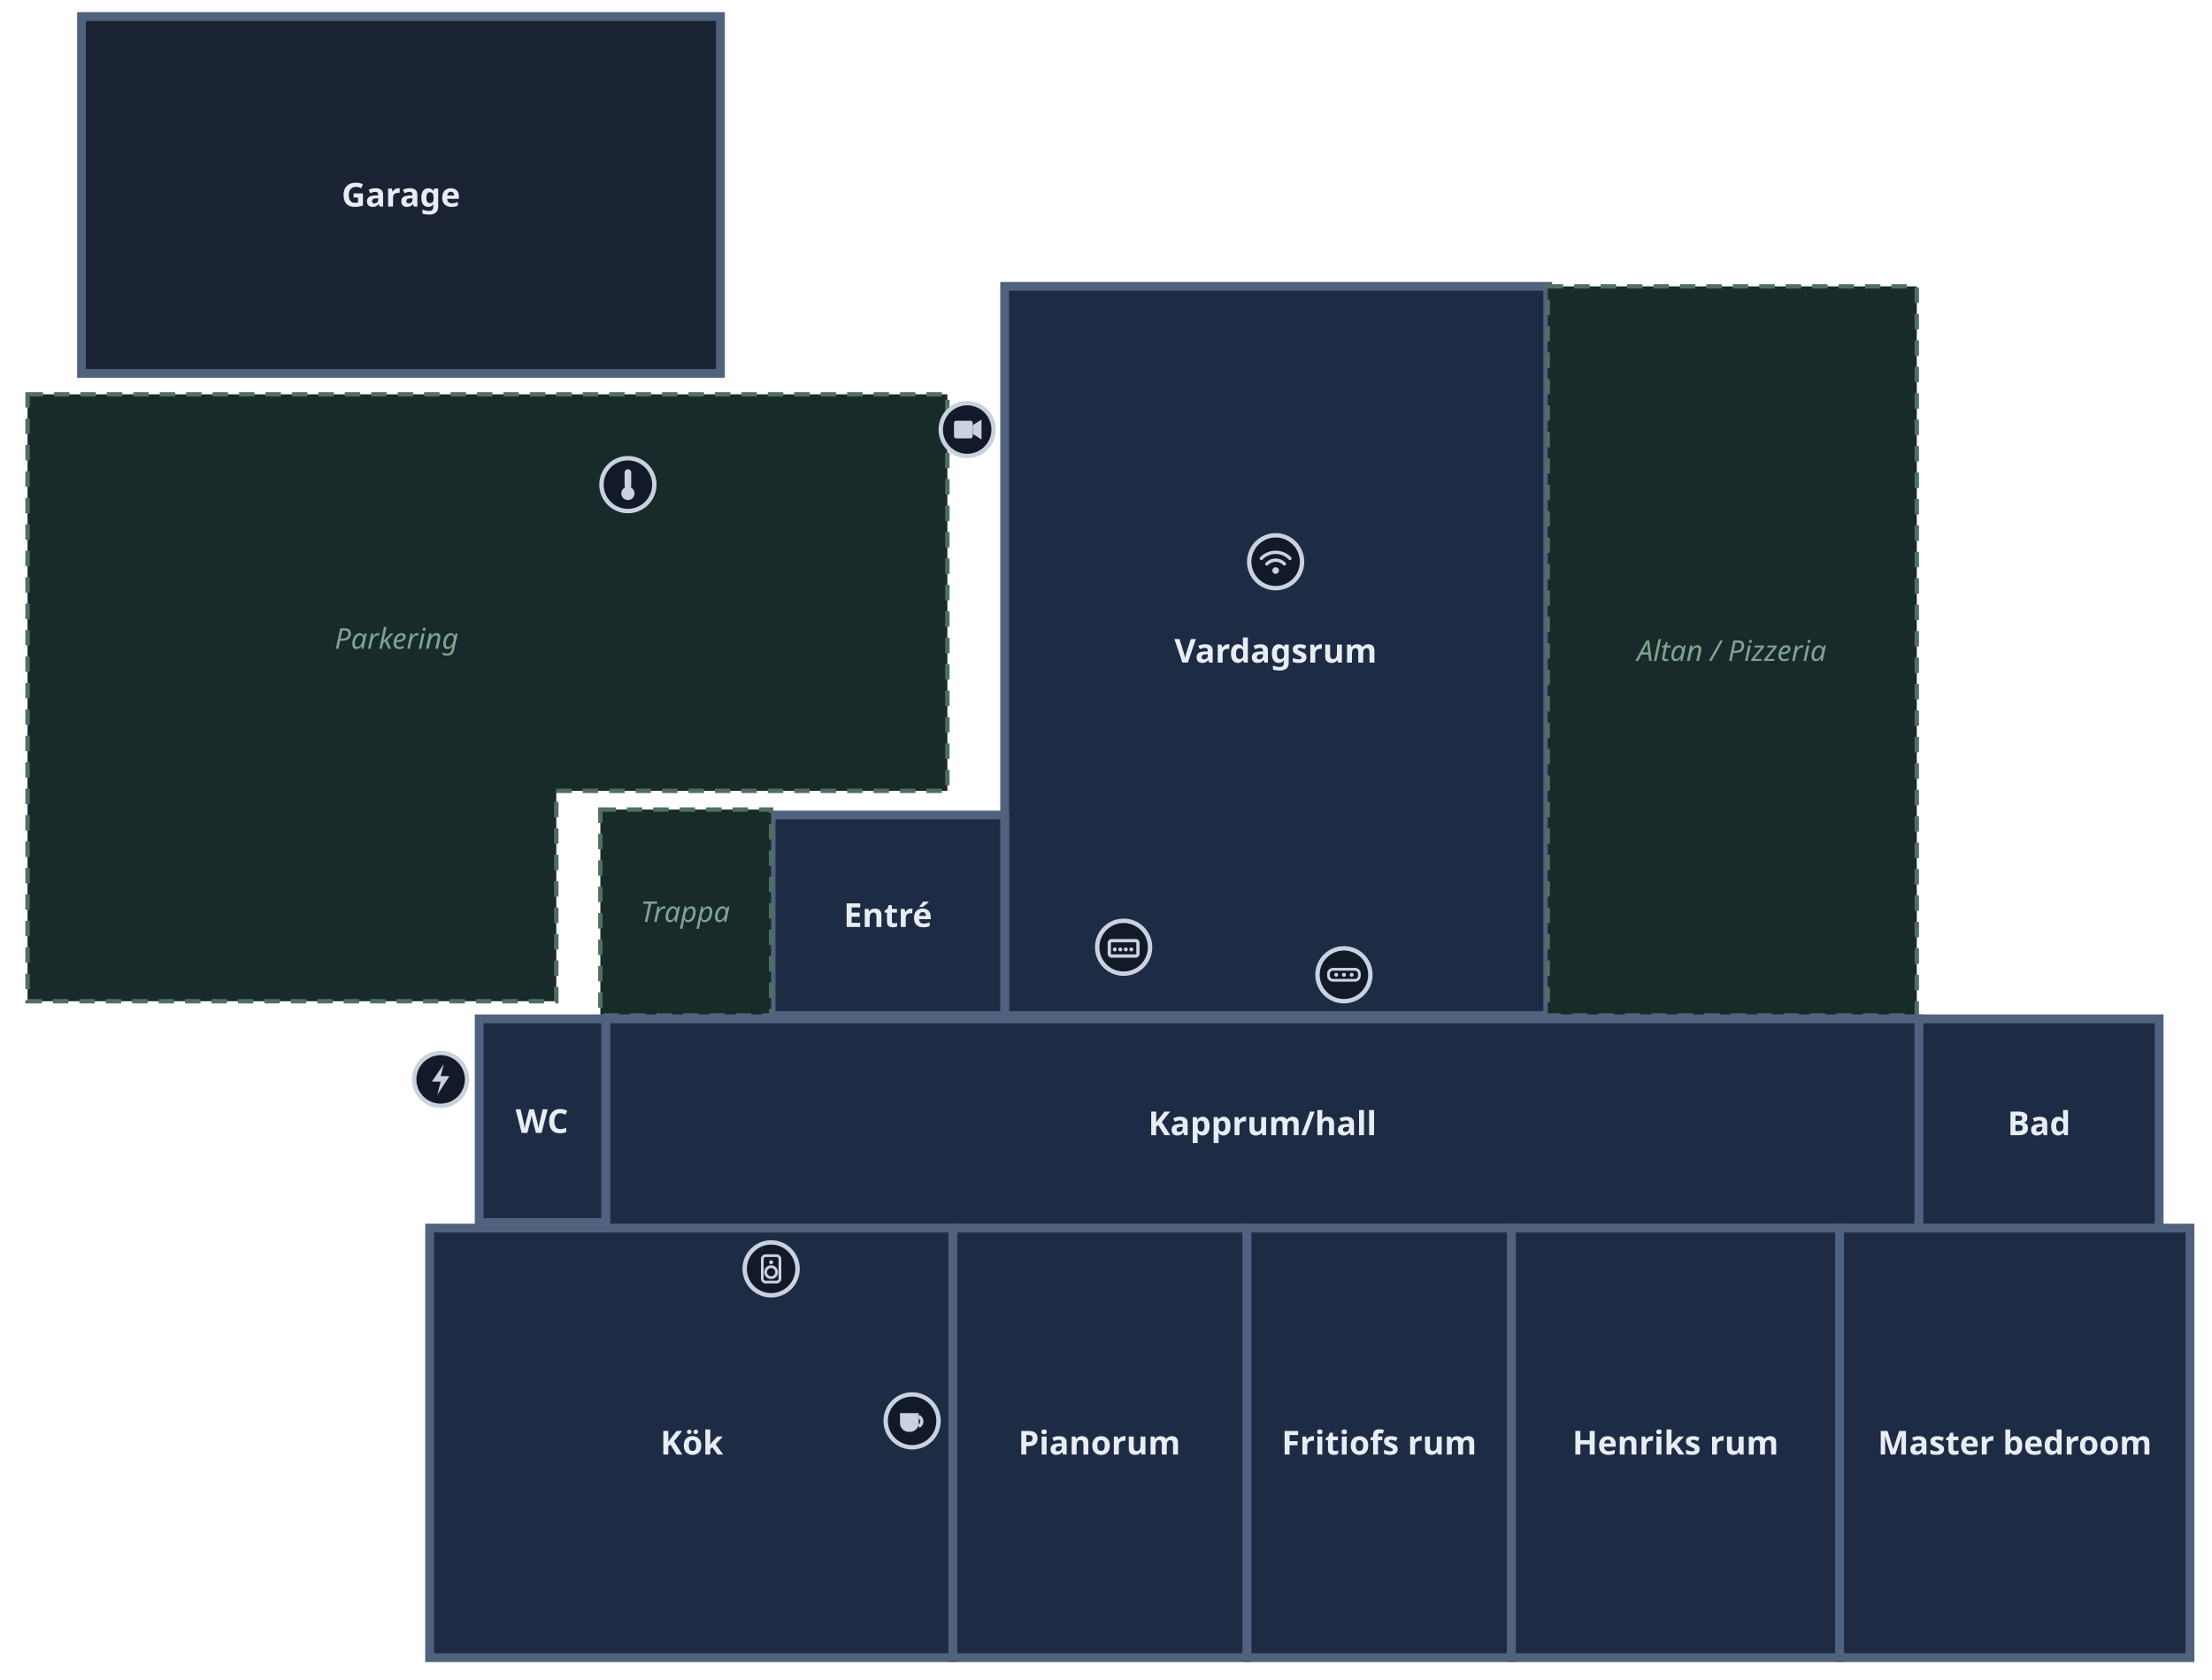
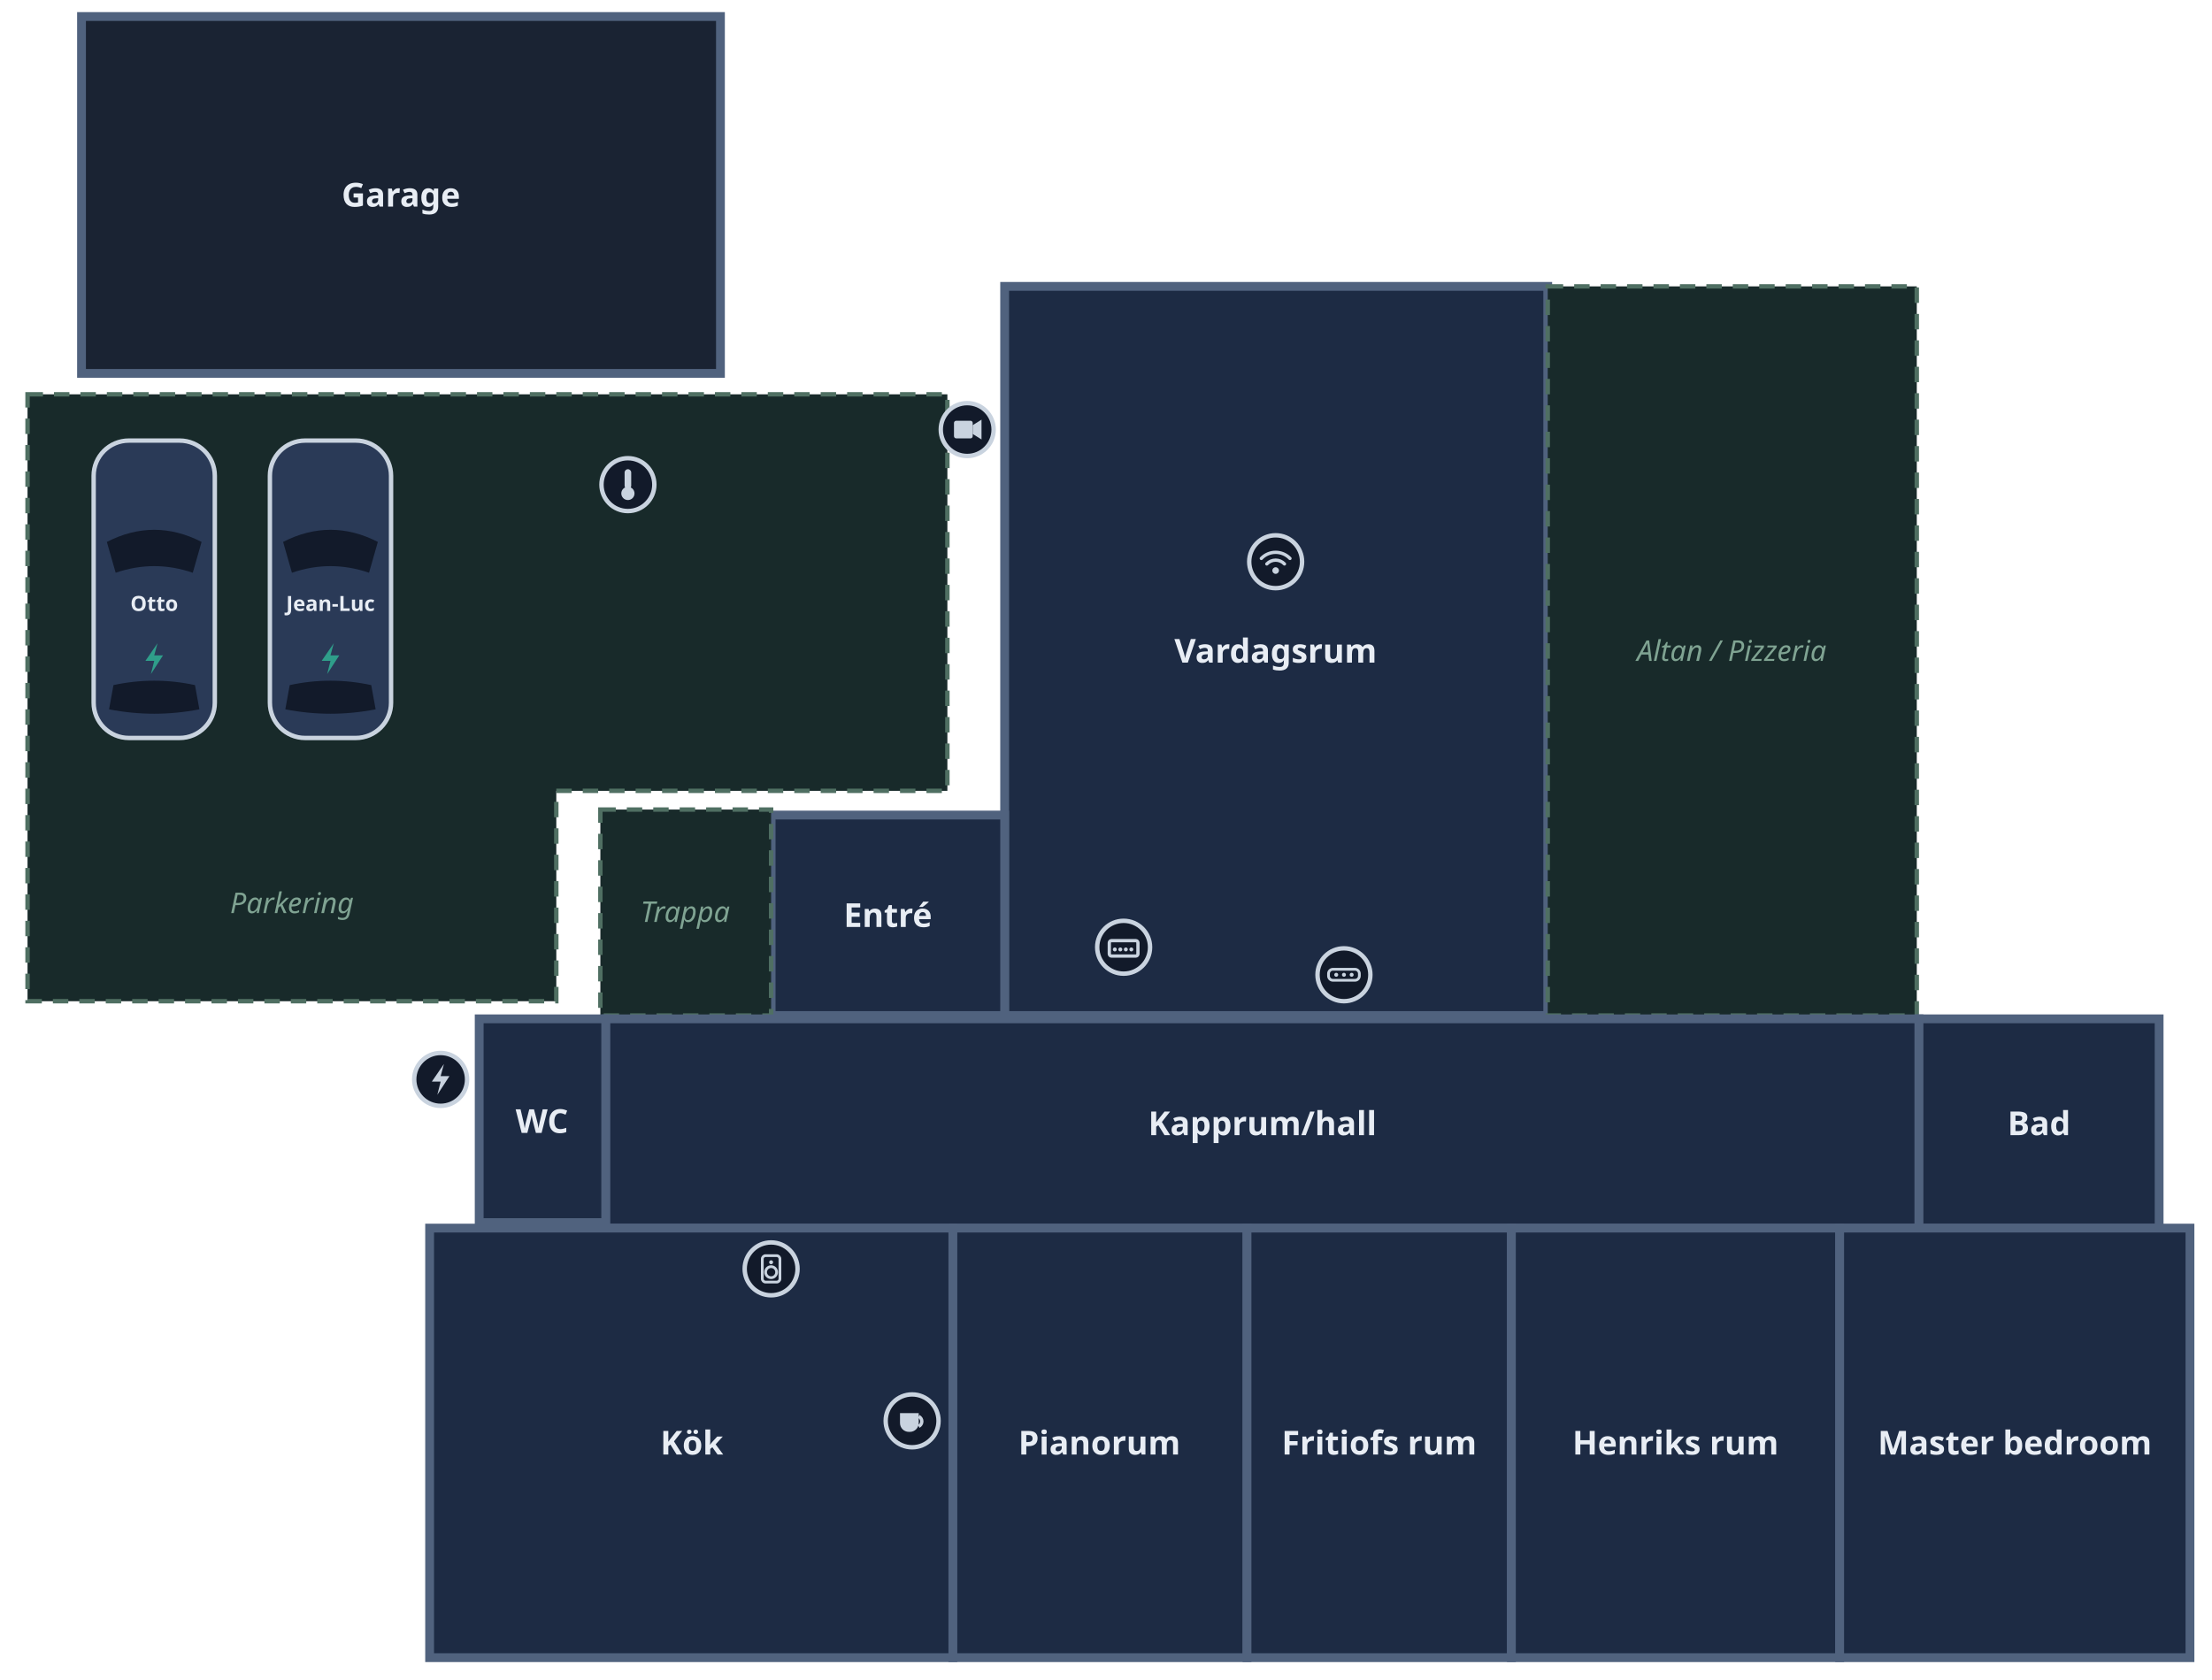
<svg xmlns="http://www.w3.org/2000/svg" viewBox="0 0 2008 1525" width="2008" height="1525">
  <style>
.room{fill:#1d2b44;stroke:#50627e;stroke-width:8}
.outdoor{fill:#182a2a;stroke:#4f6f62;stroke-width:4;stroke-dasharray:14 10}
.label{font:600 30px sans-serif;fill:#e8edf4;text-anchor:middle;dominant-baseline:middle;pointer-events:none}
.building{fill:#1a2333;stroke:#50627e;stroke-width:8}
.outdoor-label{font:italic 26px sans-serif;fill:#7fa392}
.camera circle{fill:#121a2a;stroke:#c9d3df;stroke-width:4}
.camera rect,.camera polygon{fill:#c9d3df}
.appliance circle{fill:#121a2a;stroke:#c9d3df;stroke-width:4}
.appliance path{fill:#c9d3df}
.appliance path.handle{fill:none;stroke:#c9d3df;stroke-width:3}
.small-value{font-size:20px}
.ap circle{fill:#121a2a;stroke:#c9d3df;stroke-width:4}
.ap circle.dot{fill:#c9d3df;stroke:none}
.ap path{fill:none;stroke:#c9d3df;stroke-width:3;stroke-linecap:round}
.thermometer circle{fill:#121a2a;stroke:#c9d3df;stroke-width:4}
.thermometer rect,.thermometer circle.bulb{fill:#c9d3df;stroke:none}
.device circle{fill:#121a2a;stroke:#c9d3df;stroke-width:4}
.device rect{fill:none;stroke:#c9d3df;stroke-width:3}
.device circle.dot{fill:#c9d3df;stroke:none}
.device path.bolt{fill:#c9d3df}
+ .car .body{fill:#2a3a57;stroke:#c9d3df;stroke-width:4}
+ .car .glass{fill:#121a2a}
+ .car-name{font:600 19px sans-serif;fill:#e8edf4;text-anchor:middle;dominant-baseline:middle;pointer-events:none}
+ .car-value{font:500 19px sans-serif;fill:#9aa7b8;text-anchor:middle;dominant-baseline:middle;pointer-events:none}
+ .car .bolt{fill:#2f9e8a}
.speaker circle{fill:#121a2a;stroke:#c9d3df;stroke-width:4}
.speaker rect,.speaker circle.cone{fill:none;stroke:#c9d3df;stroke-width:2.5}
.speaker circle.dot{fill:#c9d3df;stroke:none}
.value{font:500 26px sans-serif;fill:#9aa7b8;text-anchor:middle;dominant-baseline:middle;pointer-events:none}
</style>
  <rect id="garage" class="building" x="74" y="15" width="580" height="324" />
  <rect id="vardagsrum" class="room" x="912" y="260" width="493" height="662" />
  <rect id="pizzerian" class="outdoor" x="1405" y="260" width="335" height="662" />
  <rect id="entre" class="room" x="700" y="740" width="212" height="182" />
  <rect id="trappa" class="outdoor" x="545" y="735" width="155" height="187" />
  <rect id="wc" class="room" x="435" y="925" width="115" height="185" />
  <rect id="kapprum_hall" class="room" x="550" y="925" width="1192" height="190" />
  <rect id="bad" class="room" x="1742" y="925" width="218" height="190" />
  <rect id="kok" class="room" x="390" y="1115" width="475" height="390" />
  <rect id="pianorum" class="room" x="865" y="1115" width="267" height="390" />
  <rect id="fritiofs_rum" class="room" x="1132" y="1115" width="240" height="390" />
  <rect id="henriks_rum" class="room" x="1372" y="1115" width="298" height="390" />
  <rect id="master_bedroom" class="room" x="1670" y="1115" width="318" height="390" />
  <polygon id="parkering" class="outdoor" points="25,358 860,358 860,718 505,718 505,909 25,909" />
-   <text id="parkering_label" class="label outdoor-label" x="360" y="580">Parkering</text>
+   <text id="parkering_label" class="label outdoor-label" x="265" y="820">Parkering</text>
  <text id="garage_label" class="label" x="364" y="177">Garage</text>
  <text id="vardagsrum_label" class="label" x="1158" y="591">Vardagsrum</text>
  <text id="pizzerian_label" class="label outdoor-label" x="1572" y="591">Altan / Pizzeria</text>
  <text id="entre_label" class="label" x="806" y="831">Entré</text>
  <text id="trappa_label" class="label outdoor-label" x="622" y="828">Trappa</text>
  <text id="wc_label" class="label" x="492" y="1018">WC</text>
  <text id="kapprum_hall_label" class="label" x="1146" y="1020">Kapprum/hall</text>
  <text id="bad_label" class="label" x="1851" y="1020">Bad</text>
  <text id="kok_label" class="label" x="628" y="1310">Kök</text>
  <text id="pianorum_label" class="label" x="998" y="1310">Pianorum</text>
  <text id="fritiofs_rum_label" class="label" x="1252" y="1310">Fritiofs rum</text>
  <text id="henriks_rum_label" class="label" x="1521" y="1310">Henriks rum</text>
  <text id="master_bedroom_label" class="label" x="1829" y="1310">Master bedroom</text>
  <text id="vardagsrum_temp" class="value" x="1158" y="633" />
  <g id="camera_c120" class="camera">
    <circle cx="878" cy="390" r="24" />
    <rect x="866" y="382" width="17" height="16" rx="2" />
    <polygon points="883,386 891,381 891,399 883,394" />
  </g>
  <g id="kaffemaskin" class="appliance">
    <circle cx="828" cy="1290" r="24" />
    <path d="M817,1283 h17 v9 a8,8 0 0 1 -8,8 h-1 a8,8 0 0 1 -8,-8 z" />
    <path class="handle" d="M834,1286 a5,5 0 0 1 0,9" />
  </g>
  <text id="kaffemaskin_power" class="value small-value" x="828" y="1332" />
  <g id="ap_u6_lr" class="ap">
    <circle cx="1158" cy="510" r="24" />
    <path d="M1145,507 a18,18 0 0 1 26,0 M1150,512 a11,11 0 0 1 16,0" />
    <circle class="dot" cx="1158" cy="518" r="3" />
  </g>
  <text id="ap_u6_lr_clients" class="value small-value" x="1158" y="550" />
  <g id="usw_lite_8_poe" class="device">
    <circle cx="1020" cy="860" r="24" />
    <rect x="1007" y="854" width="26" height="14" rx="2" />
    <circle class="dot" cx="1012" cy="862" r="1.8" />
    <circle class="dot" cx="1017" cy="862" r="1.8" />
    <circle class="dot" cx="1022" cy="862" r="1.8" />
    <circle class="dot" cx="1027" cy="862" r="1.8" />
  </g>
  <text id="usw_lite_8_poe_clients" class="value small-value" x="1020" y="900" />
  <g id="utetemp" class="thermometer">
    <circle cx="570" cy="440" r="24" />
    <rect x="567" y="426" width="6" height="18" rx="3" />
    <circle class="bulb" cx="570" cy="448" r="6" />
  </g>
  <text id="utetemp_value" class="value" x="570" y="484" />
  <g id="sonos_vardagsrum" class="speaker">
    <circle cx="1220" cy="885" r="24" />
    <rect x="1206" y="880" width="28" height="10" rx="4" />
    <circle class="dot" cx="1213" cy="885" r="1.8" />
    <circle class="dot" cx="1220" cy="885" r="1.8" />
    <circle class="dot" cx="1227" cy="885" r="1.8" />
  </g>
  <g id="sonos_kok" class="speaker">
    <circle cx="700" cy="1152" r="24" />
    <rect x="692" y="1140" width="16" height="24" rx="3" />
    <circle class="cone" cx="700" cy="1155" r="5" />
    <circle class="dot" cx="700" cy="1146" r="1.8" />
  </g>
+   <g id="car_tesla" class="car">
+     <rect class="body" x="85" y="400" width="110" height="270" rx="32" />
+     <path class="glass" d="M97,492 Q140,470 183,492 L175,520 Q140,508 105,520 z" />
+     <path class="glass" d="M103,622 Q140,614 177,622 L181,644 Q140,652 99,644 z" />
+     <text class="car-name" x="140" y="548">Otto</text>
+     <text id="car_tesla_value" class="car-value" x="140" y="574" />
+     <path id="car_tesla_bolt" class="bolt" d="M143,584 L132,600 h8 l-3,12 L148,595 h-8 z" />
+   </g>
+   <g id="car_jean_luc" class="car">
+     <rect class="body" x="245" y="400" width="110" height="270" rx="32" />
+     <path class="glass" d="M257,492 Q300,470 343,492 L335,520 Q300,508 265,520 z" />
+     <path class="glass" d="M263,622 Q300,614 337,622 L341,644 Q300,652 259,644 z" />
+     <text class="car-name" x="300" y="548">Jean-Luc</text>
+     <text id="car_jean_luc_value" class="car-value" x="300" y="574" />
+     <path id="car_jean_luc_bolt" class="bolt" d="M303,584 L292,600 h8 l-3,12 L308,595 h-8 z" />
+   </g>
  <g id="laddbox" class="device">
    <circle cx="400" cy="980" r="24" />
    <path class="bolt" d="M403,966 L392,982 h8 l-3,12 L408,977 h-8 z" />
  </g>
  <text id="laddbox_value" class="value small-value" x="400" y="940" />
</svg>
